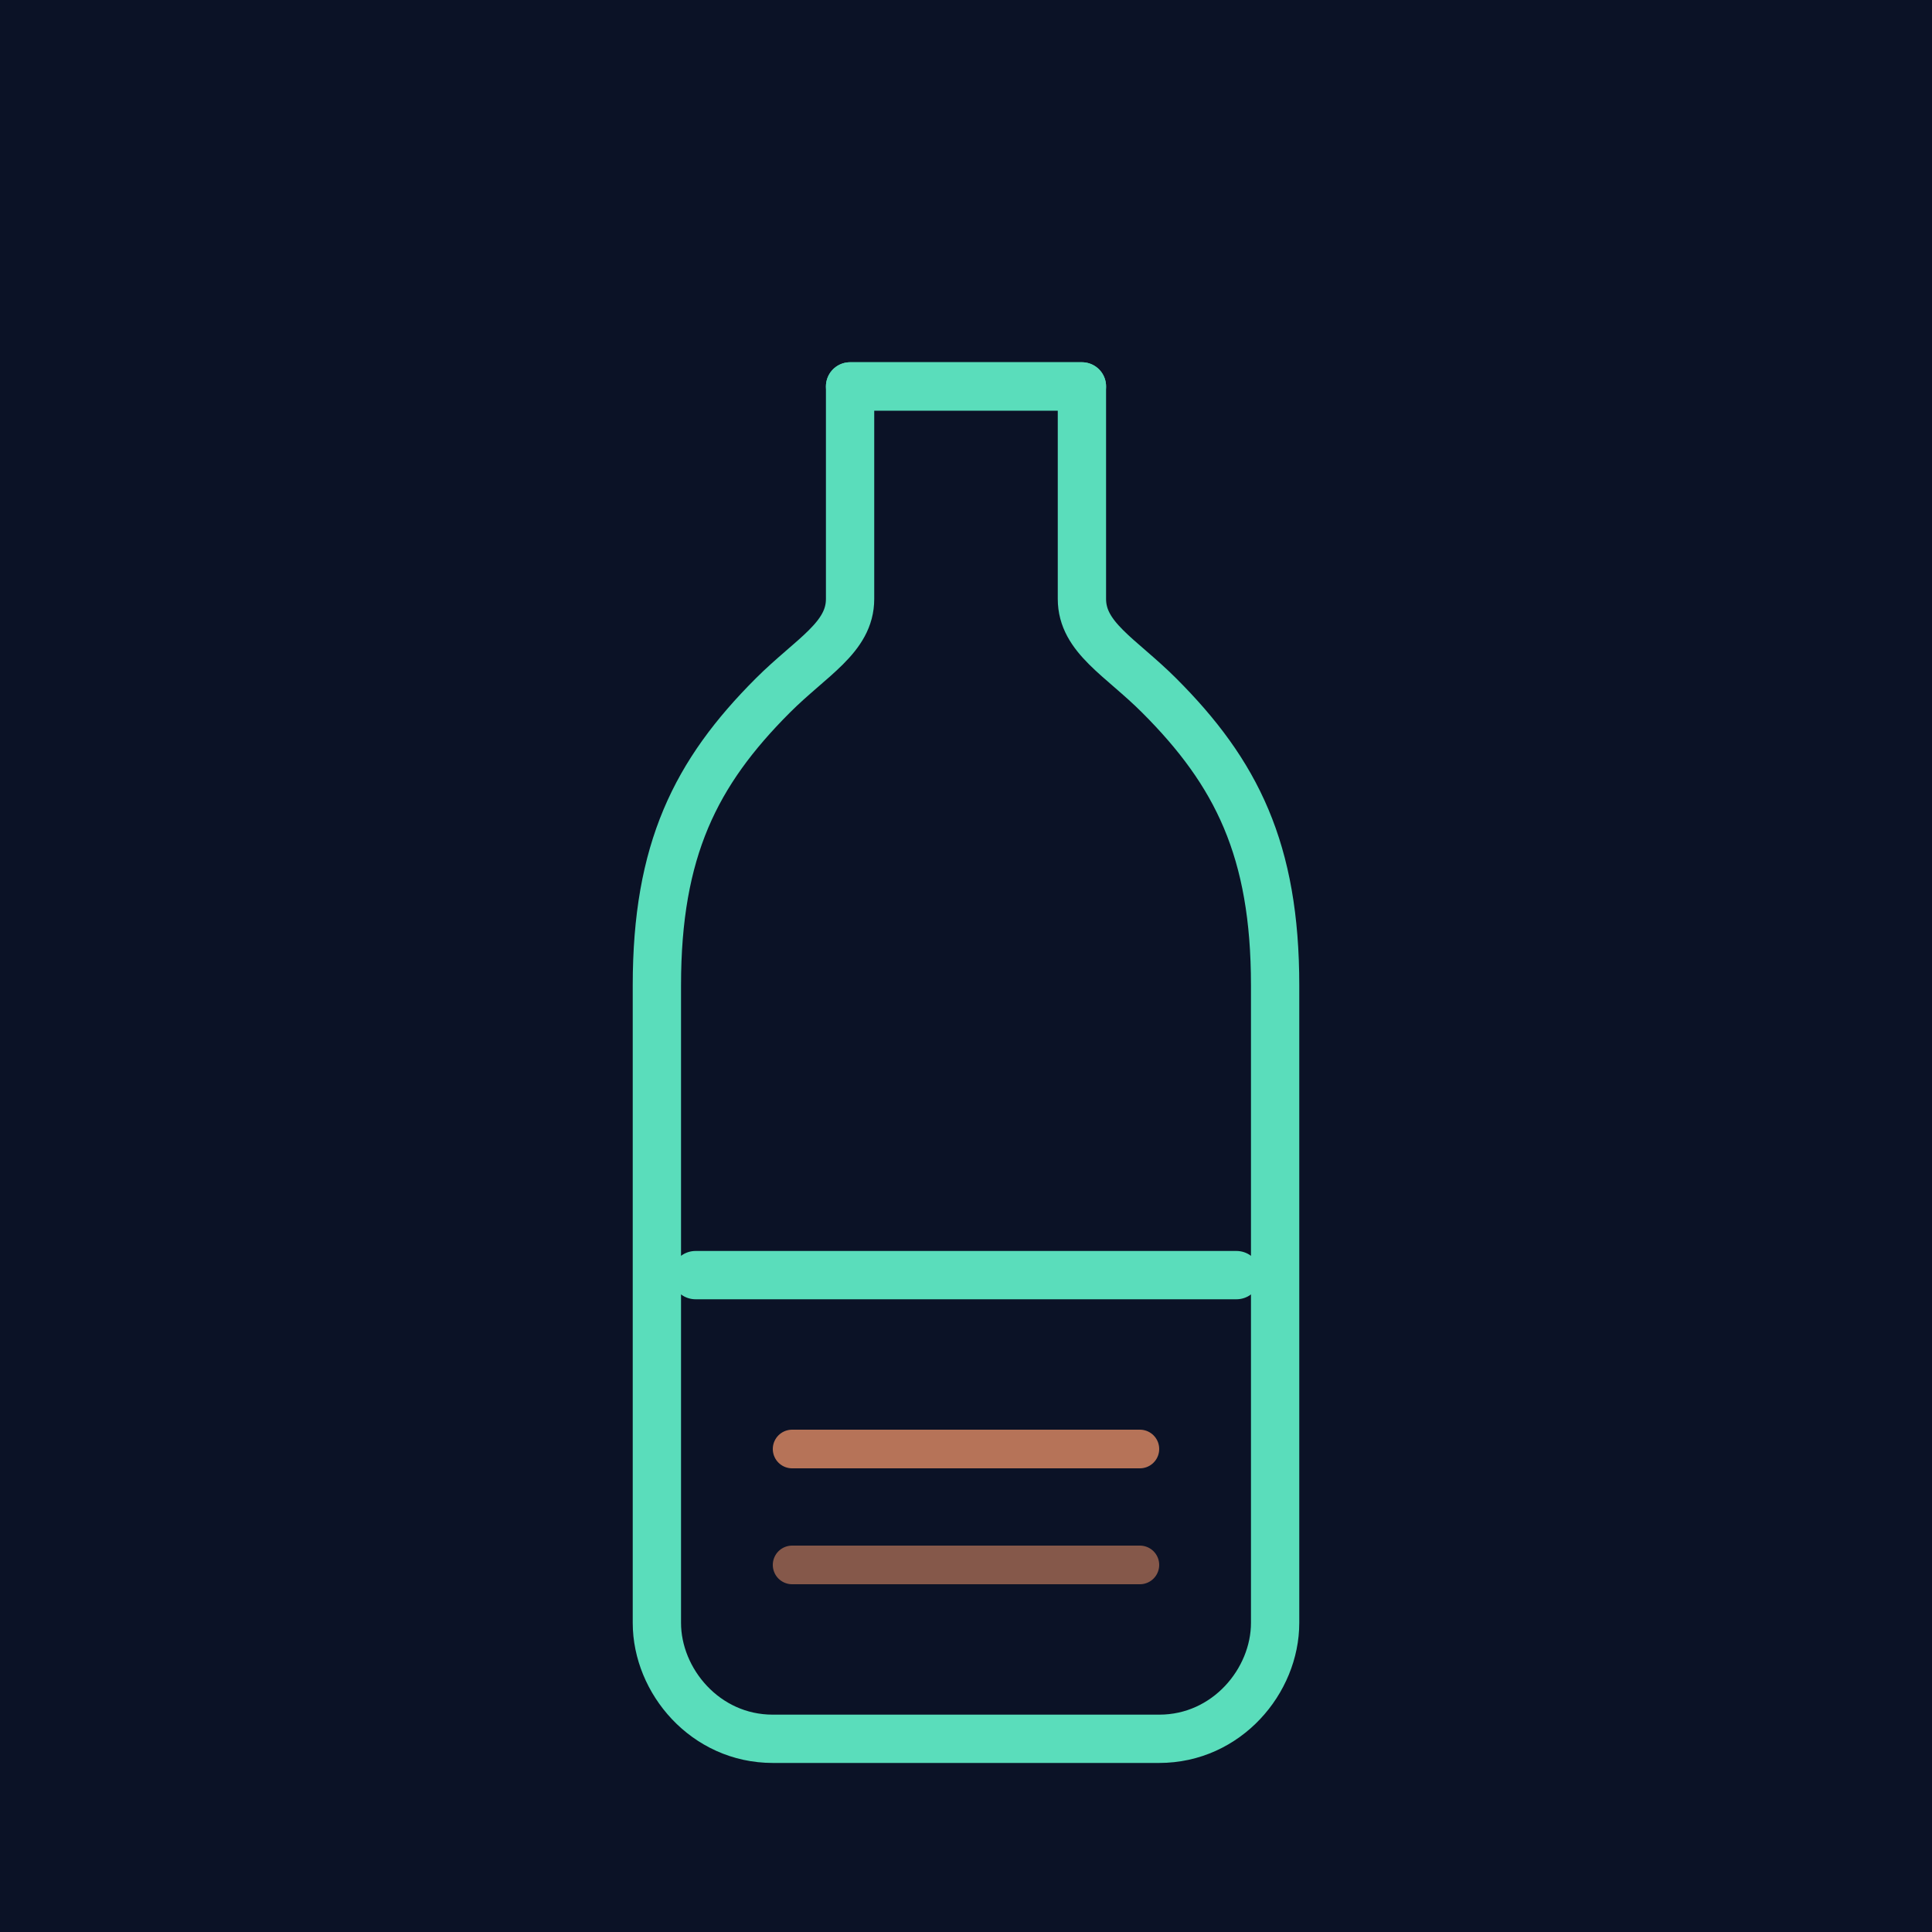
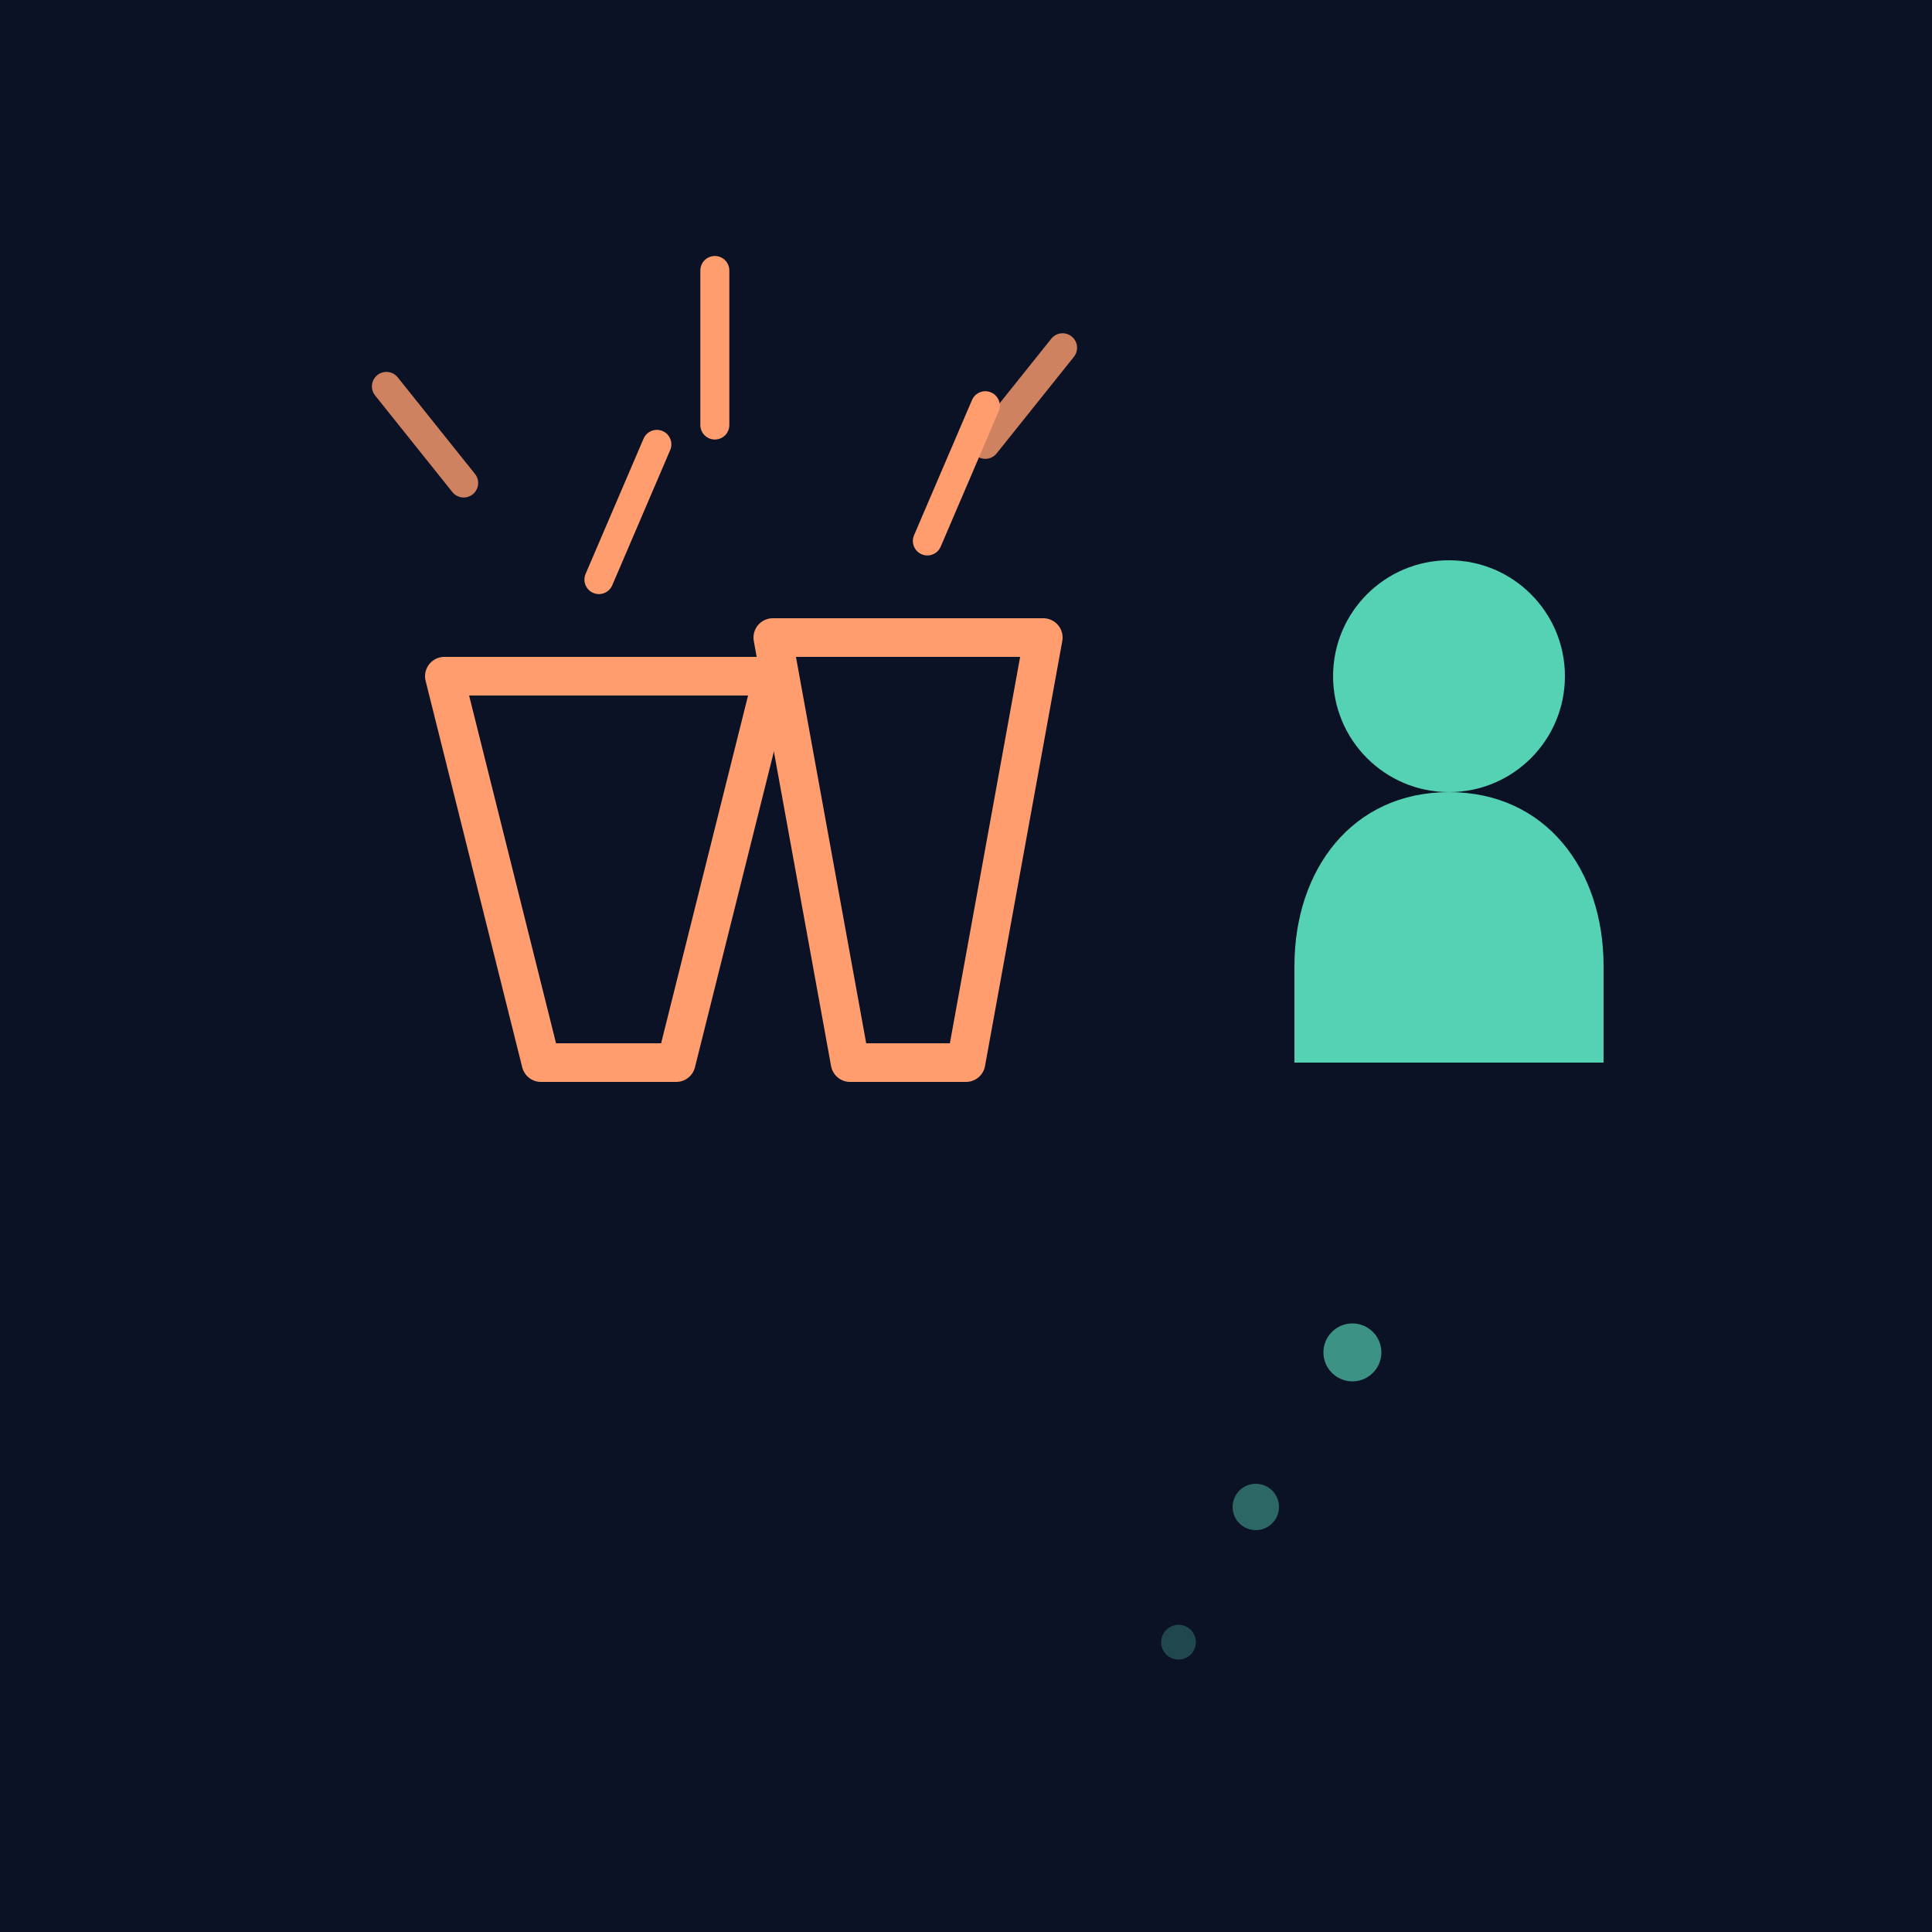
<svg xmlns="http://www.w3.org/2000/svg" viewBox="0 0 200 200">
  <rect width="200" height="200" fill="#0b1226" />
-   <g fill="none" stroke="#5de7c2" stroke-width="5" stroke-linecap="round" stroke-linejoin="round" opacity="0.95">
-     <path d="M88 40h24v22c0 4 4 6 8 10 8 8 12 16 12 30v66c0 6-5 12-12 12H80c-7 0-12-6-12-12v-66c0-14 4-22 12-30 4-4 8-6 8-10V40z" />
-     <line x1="88" y1="40" x2="112" y2="40" />
-     <line x1="72" y1="132" x2="128" y2="132" />
-   </g>
-   <g fill="none" stroke="#ff9d6e" stroke-width="4" stroke-linecap="round">
-     <line x1="82" y1="150" x2="118" y2="150" opacity="0.7" />
-     <line x1="82" y1="162" x2="118" y2="162" opacity="0.5" />
-   </g>
+   <path d="M46 70l10 40h14l10-40z" fill="none" stroke="#ff9d6e" stroke-width="4" stroke-linejoin="round" />
+   <path d="M80 66l8 44h12l8-44z" fill="none" stroke="#ff9d6e" stroke-width="4" stroke-linejoin="round" />
+   <path d="M62 60l6-14M96 56l6-14M74 44l0-16" stroke="#ff9d6e" stroke-width="3" stroke-linecap="round" />
+   <path d="M40 40l8 10M110 36l-8 10" stroke="#ff9d6e" stroke-width="3" stroke-linecap="round" opacity="0.8" />
+   <circle cx="150" cy="70" r="12" fill="#5de7c2" opacity="0.9" />
+   <path d="M150 82c-10 0-16 8-16 18v10h32v-10c0-10-6-18-16-18z" fill="#5de7c2" opacity="0.9" />
+   <circle cx="140" cy="140" r="3" fill="#5de7c2" opacity="0.6" />
+   <circle cx="130" cy="156" r="2.4" fill="#5de7c2" opacity="0.4" />
+   <circle cx="122" cy="170" r="1.8" fill="#5de7c2" opacity="0.25" />
</svg>
